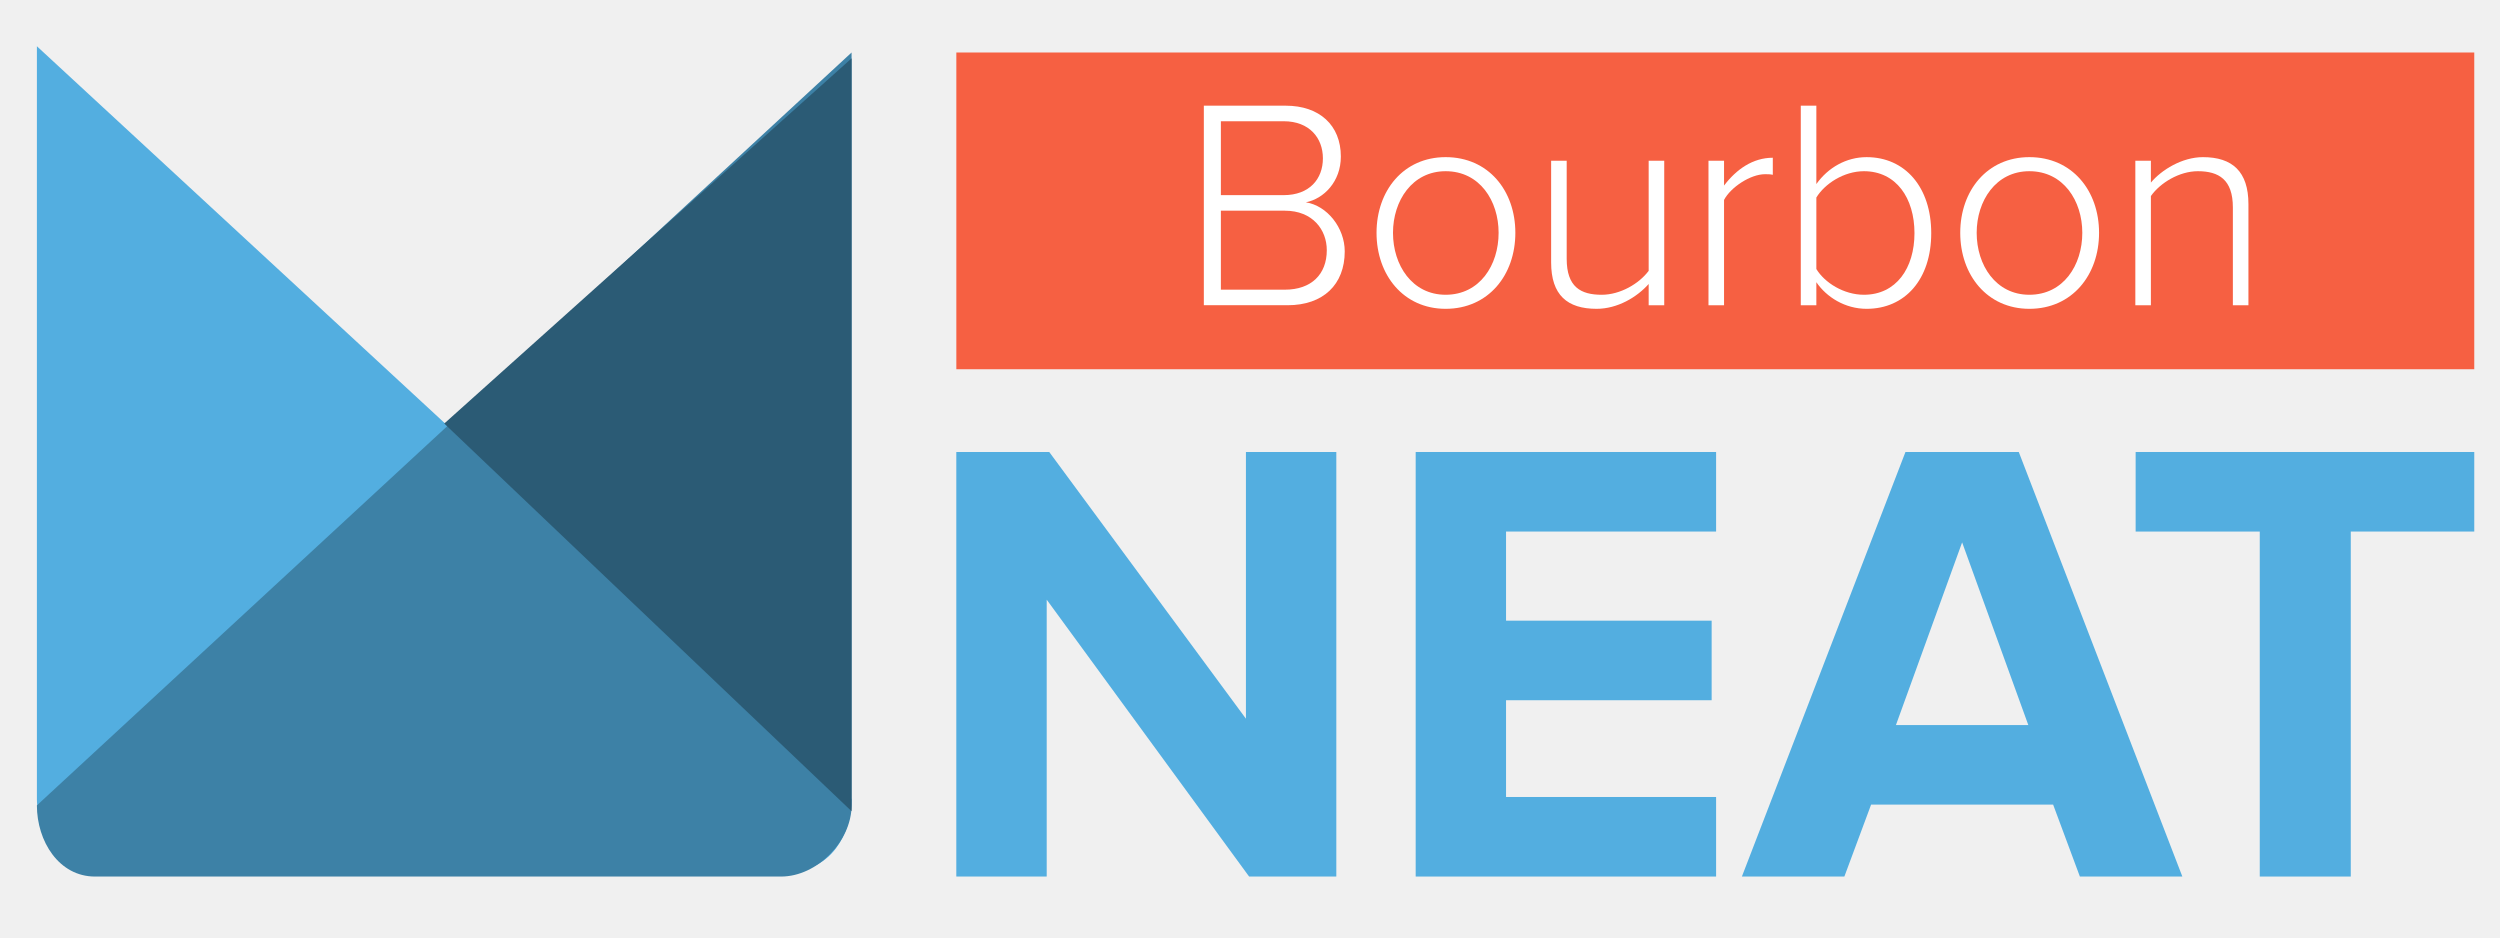
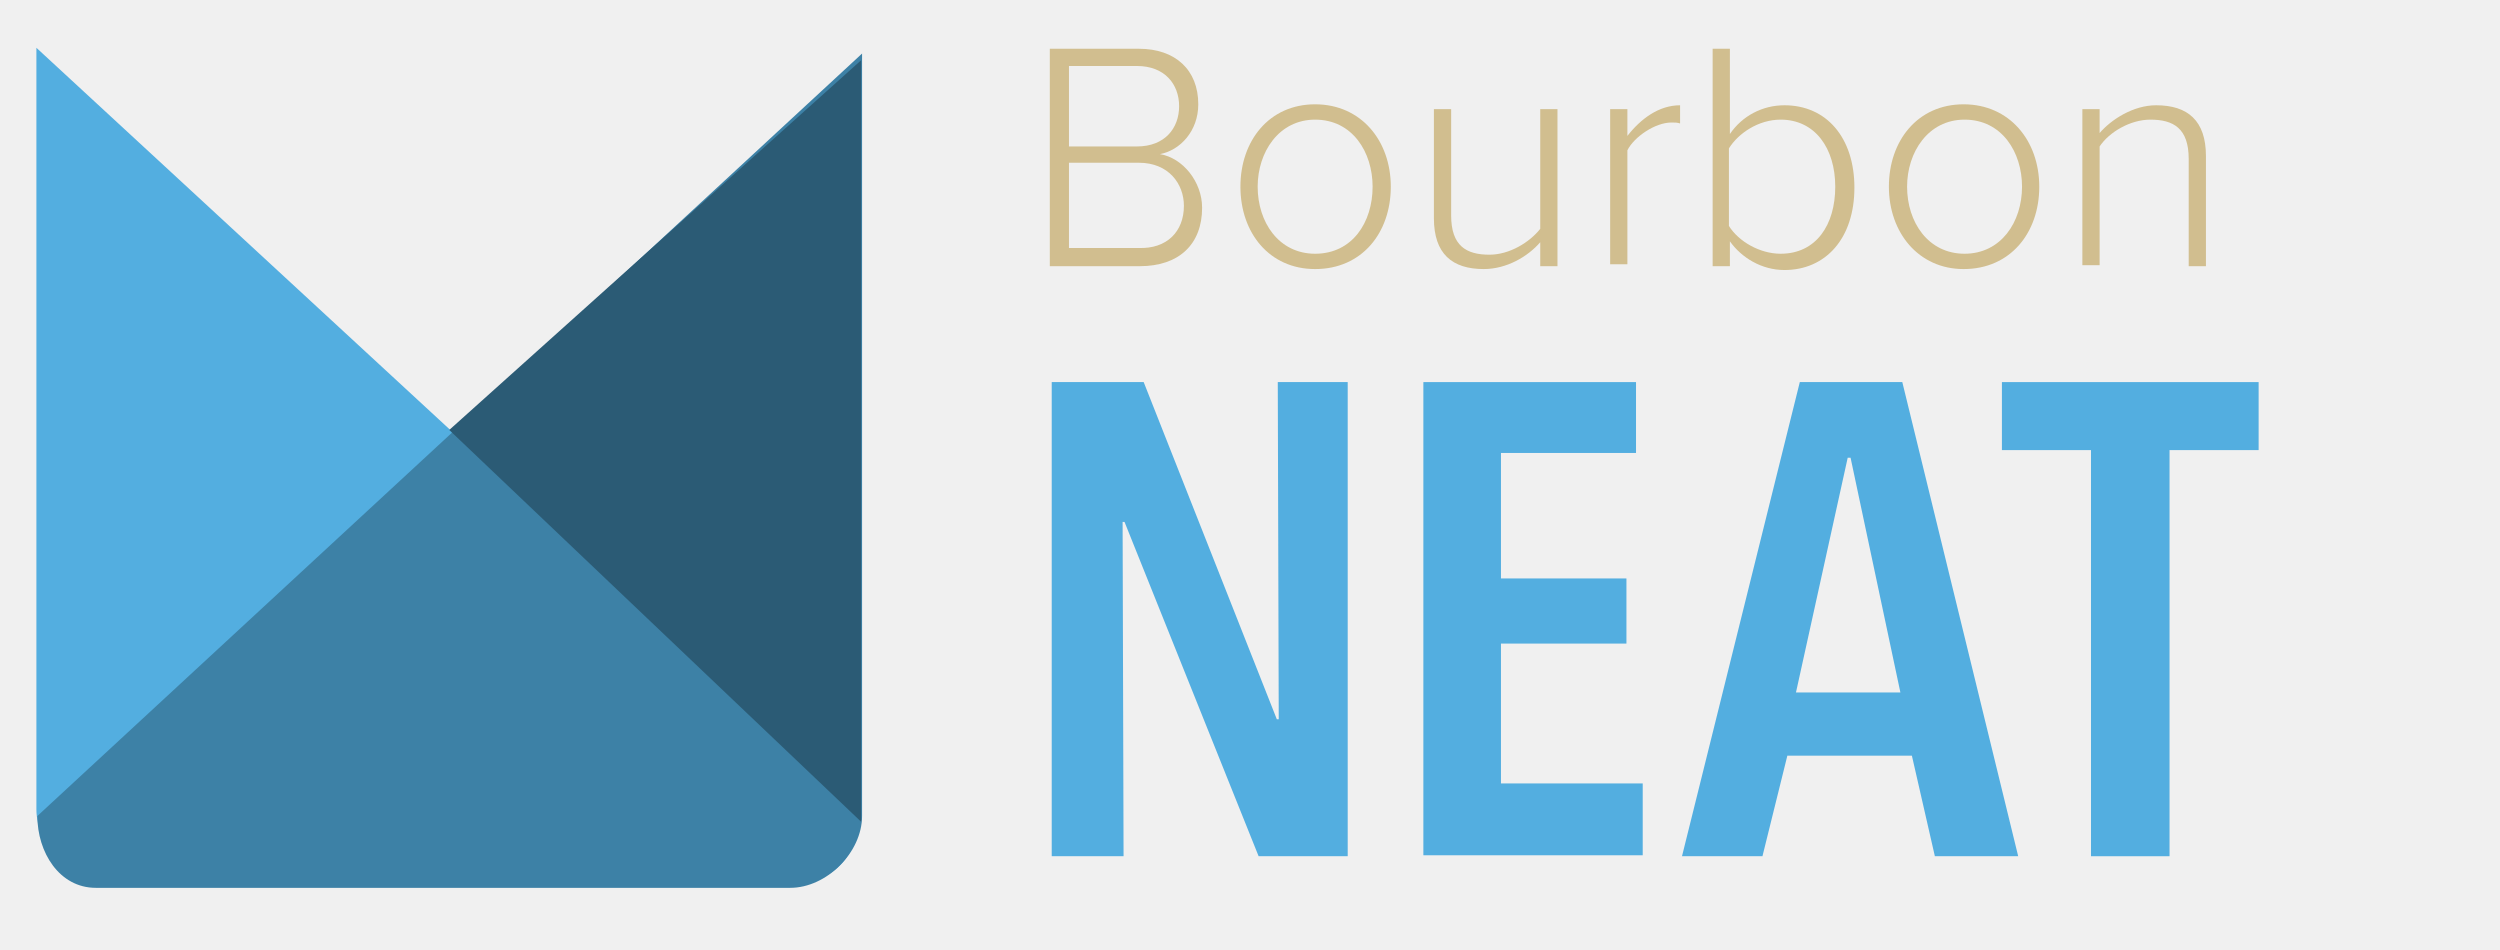
- <svg xmlns="http://www.w3.org/2000/svg" version="1.1" id="Layer_1" x="0px" y="0px" width="264.054px" height="99px" viewBox="0 0 264.054 99" enable-background="new 0 0 264.054 99" xml:space="preserve">
+ <svg xmlns="http://www.w3.org/2000/svg" version="1.1" id="Layer_1" x="0px" y="0px" width="250px" height="95px" viewBox="0 0 261 99" enable-background="new 0 0 261 99" xml:space="preserve">
  <g>
-     <path fill="#53AEE0" d="M89.945,84.404c0,3.801-2.334,7.518-6.137,7.518h-72.46c-3.8,0-7.451-3.717-7.451-7.518V4.885" />
+     <path fill="#53AEE0" d="M89.9,84.4c0,3.8-2.3,7.5-6.1,7.5H11.3c-3.8,0-7.5-3.7-7.5-7.5V4.9" />
  </g>
  <g>
-     <path fill="#3D81A6" d="M3.897,85.064c0,3.8,2.334,7.519,6.137,7.519h72.46c3.8,0,7.451-3.719,7.451-7.519V5.545" />
+     <path fill="#3D81A6" d="M3.9,85.1c0,3.8,2.3,7.5,6.1,7.5h72.5c3.8,0,7.5-3.7,7.5-7.5V5.5" />
  </g>
  <g>
-     <path fill="#2B5B75" d="M89.945,6.163v79.521L46.921,44.736" />
+     <path fill="#2B5B75" d="M89.9,6.2v79.5l-43-40.9" />
  </g>
-   <text transform="matrix(1 0 0 1 295.2351 34.8892)" fill="#F63227" font-family="'ProximaNova-Light'" font-size="43.387">Bourbon</text>
-   <text transform="matrix(1 0 0 1 294.2361 90.6084)" fill="#53AEE0" font-family="'ProximaNova-Semibold'" font-size="67.231">NEAT</text>
-   <g>
-     <path fill="#53AEE0" d="M131.933,92.583l-21.379-29.245v29.245h-9.547V47.74h9.816l20.774,28.17V47.74h9.547v44.843H131.933z" />
-     <path fill="#53AEE0" d="M149.526,92.583V47.74h31.732v8.403h-22.187v9.413h21.716v8.403h-21.716v10.22h22.187v8.403H149.526z" />
-     <path fill="#53AEE0" d="M219.68,92.583l-2.824-7.597h-19.228l-2.824,7.597h-10.823l17.277-44.843h11.968l17.277,44.843H219.68z    M207.243,57.287l-6.992,19.295h13.983L207.243,57.287z" />
-     <path fill="#53AEE0" d="M238.679,92.583V56.144h-13.11V47.74h35.767v8.403h-13.043v36.439H238.679z" />
+   <g enable-background="new    ">
+     <path fill="#D1BE8F" d="M109.6,27.6V5h9.3c3.8,0,6.2,2.2,6.2,5.8c0,2.8-1.9,4.8-4,5.2c2.4,0.4,4.4,2.9,4.4,5.6   c0,3.8-2.4,6.1-6.5,6.1H109.6z M123.1,11c0-2.3-1.5-4.2-4.4-4.2h-7.1v8.4h7.1C121.6,15.2,123.1,13.3,123.1,11z M123.6,21.4   c0-2.3-1.6-4.5-4.7-4.5h-7.3v8.9h7.3C121.8,25.9,123.6,24.1,123.6,21.4z" />
+     <path fill="#D1BE8F" d="M129.5,19.4c0-4.8,3-8.6,7.8-8.6c4.8,0,7.9,3.8,7.9,8.6c0,4.8-3,8.6-7.9,8.6   C132.5,28,129.5,24.2,129.5,19.4z M143.3,19.4c0-3.6-2.1-7-6-7c-3.8,0-6,3.4-6,7c0,3.7,2.2,7,6,7C141.2,26.4,143.3,23.1,143.3,19.4   z" />
+     <path fill="#D1BE8F" d="M160.8,27.6v-2.4c-1.3,1.5-3.5,2.8-5.9,2.8c-3.3,0-5.2-1.6-5.2-5.3V11.3h1.8v11.1c0,3.2,1.6,4.1,4,4.1   c2.1,0,4.2-1.3,5.3-2.7V11.3h1.8v16.4H160.8z" />
+     <path fill="#D1BE8F" d="M168.1,27.6V11.3h1.8v2.8c1.4-1.8,3.3-3.2,5.5-3.2v1.9c-0.3-0.1-0.5-0.1-0.9-0.1c-1.7,0-3.9,1.5-4.6,2.9   v11.9H168.1z" />
+     <path fill="#D1BE8F" d="M178.8,27.6V5h1.8v8.9c1.3-1.9,3.4-3,5.7-3c4.4,0,7.3,3.4,7.3,8.6c0,5.3-3,8.6-7.3,8.6   c-2.4,0-4.5-1.3-5.7-3v2.6H178.8z M185.9,26.4c3.7,0,5.7-3,5.7-7c0-4-2.1-7-5.7-7c-2.3,0-4.4,1.4-5.4,3v8.1   C181.5,25.1,183.7,26.4,185.9,26.4z" />
+     <path fill="#D1BE8F" d="M197.2,19.4c0-4.8,3-8.6,7.8-8.6c4.8,0,7.9,3.8,7.9,8.6c0,4.8-3,8.6-7.9,8.6   C200.3,28,197.2,24.2,197.2,19.4z M211.1,19.4c0-3.6-2.1-7-6-7c-3.8,0-6,3.4-6,7c0,3.7,2.2,7,6,7C208.9,26.4,211.1,23.1,211.1,19.4   z" />
+     <path fill="#D1BE8F" d="M228.5,27.6V16.5c0-3.2-1.6-4.1-4-4.1c-2.1,0-4.3,1.3-5.3,2.8v12.4h-1.8V11.3h1.8v2.5   c1.2-1.4,3.5-2.9,5.9-2.9c3.3,0,5.2,1.6,5.2,5.3v11.5H228.5z" />
  </g>
-   <rect x="101.01" y="5.545" fill="#F66042" width="160.326" height="33.455" />
-   <g>
-     <path fill="#FFFFFF" d="M127.151,32.239V11.163h8.658c3.54,0,5.814,2.054,5.814,5.372c0,2.654-1.801,4.456-3.697,4.834   c2.243,0.348,4.107,2.686,4.107,5.182c0,3.507-2.275,5.688-6.035,5.688H127.151z M139.727,16.724c0-2.149-1.422-3.918-4.14-3.918   h-6.636v7.805h6.636C138.305,20.61,139.727,18.904,139.727,16.724z M140.138,26.425c0-2.149-1.485-4.171-4.424-4.171h-6.763v8.342   h6.763C138.495,30.596,140.138,28.984,140.138,26.425z" />
-     <path fill="#FFFFFF" d="M145.392,24.592c0-4.456,2.844-7.995,7.299-7.995c4.519,0,7.363,3.539,7.363,7.995   s-2.845,8.026-7.363,8.026C148.236,32.618,145.392,29.048,145.392,24.592z M158.285,24.592c0-3.381-1.99-6.509-5.594-6.509   c-3.539,0-5.561,3.128-5.561,6.509c0,3.413,2.021,6.541,5.561,6.541C156.295,31.133,158.285,28.005,158.285,24.592z" />
-     <path fill="#FFFFFF" d="M174.135,32.239v-2.244c-1.232,1.39-3.286,2.623-5.499,2.623c-3.096,0-4.803-1.454-4.803-4.898V16.977   h1.644v10.365c0,2.97,1.485,3.792,3.696,3.792c1.96,0,3.95-1.169,4.962-2.528V16.977h1.644v15.263H174.135z" />
-     <path fill="#FFFFFF" d="M180.453,32.239V16.977h1.643V19.6c1.296-1.707,3.034-2.939,5.151-2.939v1.801   c-0.285-0.063-0.506-0.063-0.822-0.063c-1.548,0-3.634,1.391-4.329,2.718v11.123H180.453z" />
-     <path fill="#FFFFFF" d="M190.202,32.239V11.163h1.644v8.279c1.232-1.738,3.159-2.844,5.309-2.844c4.076,0,6.825,3.191,6.825,8.026   c0,4.897-2.78,7.994-6.825,7.994c-2.275,0-4.234-1.232-5.309-2.812v2.434H190.202z M196.87,31.133c3.412,0,5.34-2.812,5.34-6.509   c0-3.697-1.928-6.541-5.34-6.541c-2.117,0-4.14,1.327-5.024,2.78v7.552C192.73,29.869,194.753,31.133,196.87,31.133z" />
-     <path fill="#FFFFFF" d="M207.044,24.592c0-4.456,2.844-7.995,7.299-7.995c4.52,0,7.363,3.539,7.363,7.995s-2.844,8.026-7.363,8.026   C209.887,32.618,207.044,29.048,207.044,24.592z M219.936,24.592c0-3.381-1.991-6.509-5.594-6.509   c-3.539,0-5.562,3.128-5.562,6.509c0,3.413,2.022,6.541,5.562,6.541C217.945,31.133,219.936,28.005,219.936,24.592z" />
-     <path fill="#FFFFFF" d="M235.839,32.239V21.906c0-2.938-1.484-3.823-3.697-3.823c-1.959,0-3.981,1.232-4.961,2.623v11.534h-1.643   V16.977h1.643v2.307c1.106-1.327,3.287-2.686,5.499-2.686c3.097,0,4.803,1.517,4.803,4.961v10.681H235.839z" />
+   <g enable-background="new    ">
+     <path fill="#53AEE0" d="M131.4,89.3l-14-34.9h-0.2l0.1,34.9h-7.5V39.8h9.6L133.3,75h0.2l-0.1-35.2h7.3v49.5H131.4z" />
+     <path fill="#53AEE0" d="M148.6,89.3V39.8h22.2v7.4h-14.1v13.1h13.1v6.8h-13.1v14.6h14.8v7.5H148.6z" />
+     <path fill="#53AEE0" d="M202,89.3l-2.4-10.5h-13L184,89.3h-8.4l12.3-49.5h10.7l12.1,49.5H202z M193.2,47.7h-0.3l-5.4,24.5h10.9   L193.2,47.7z" />
+     <path fill="#53AEE0" d="M226.5,46.9v42.4h-8.2V46.9h-9.3v-7.1h26.8v7.1H226.5z" />
  </g>
+   <text transform="matrix(1 0 0 1 279.489 27.6284)" fill="#D1BE8F" font-family="'ProximaNova-Light'" font-size="33.885">Bourbon</text>
+   <text transform="matrix(1 0 0 1 277.4025 89.2842)" enable-background="new    ">
+     <tspan x="0" y="0" fill="#53AEE0" font-family="'AvenirNextCondensed-DemiBold'" font-size="69.892" letter-spacing="-2">N</tspan>
+     <tspan x="38.9" y="0" fill="#53AEE0" font-family="'AvenirNextCondensed-DemiBold'" font-size="69.892" letter-spacing="1">E</tspan>
+     <tspan x="70.7" y="0" fill="#53AEE0" font-family="'AvenirNextCondensed-DemiBold'" font-size="69.892" letter-spacing="-1">A</tspan>
+     <tspan x="104.3" y="0" fill="#53AEE0" font-family="'AvenirNextCondensed-DemiBold'" font-size="69.892">T</tspan>
+   </text>
</svg>
